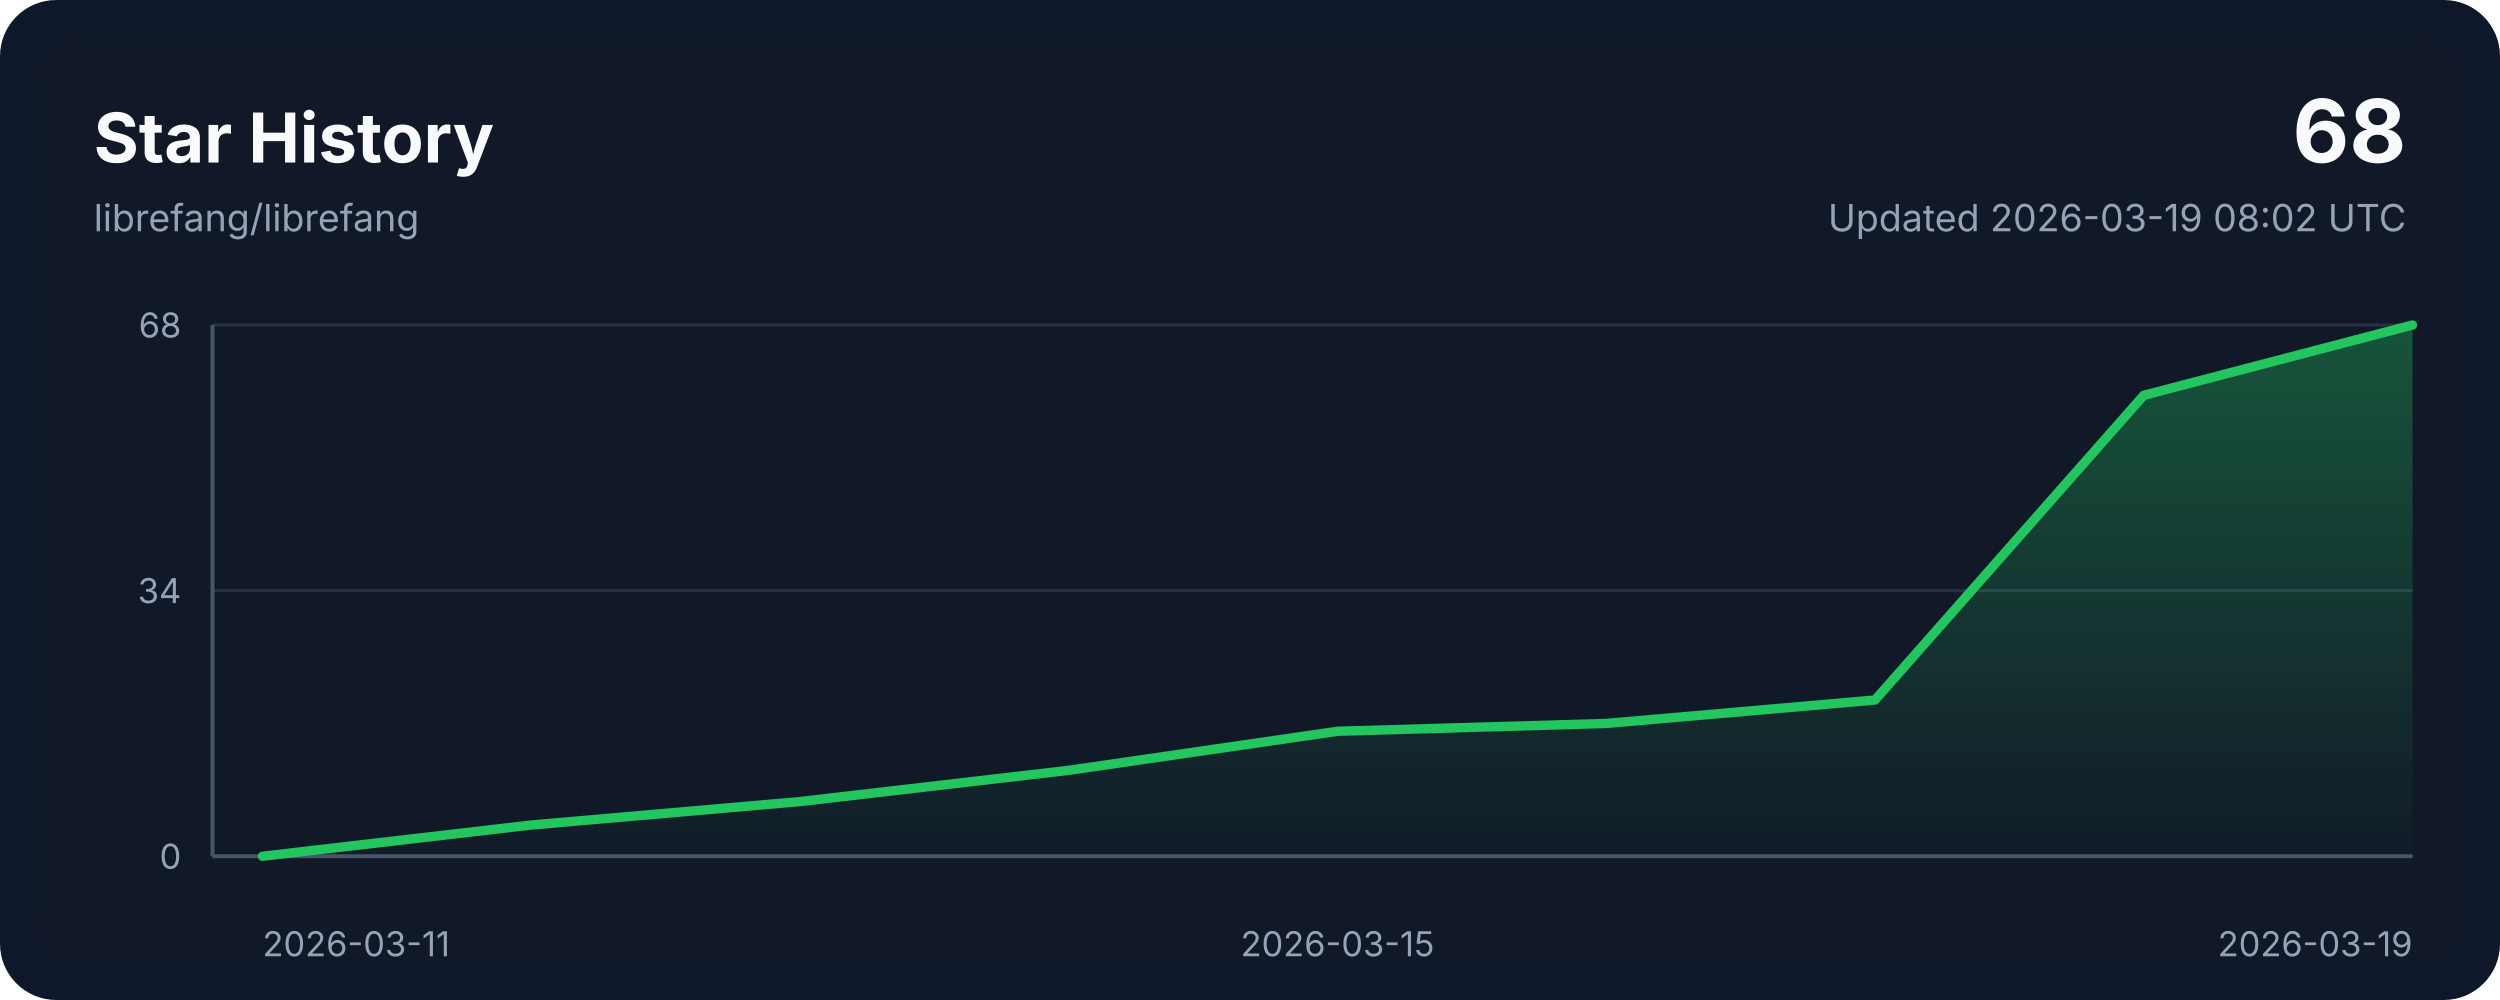
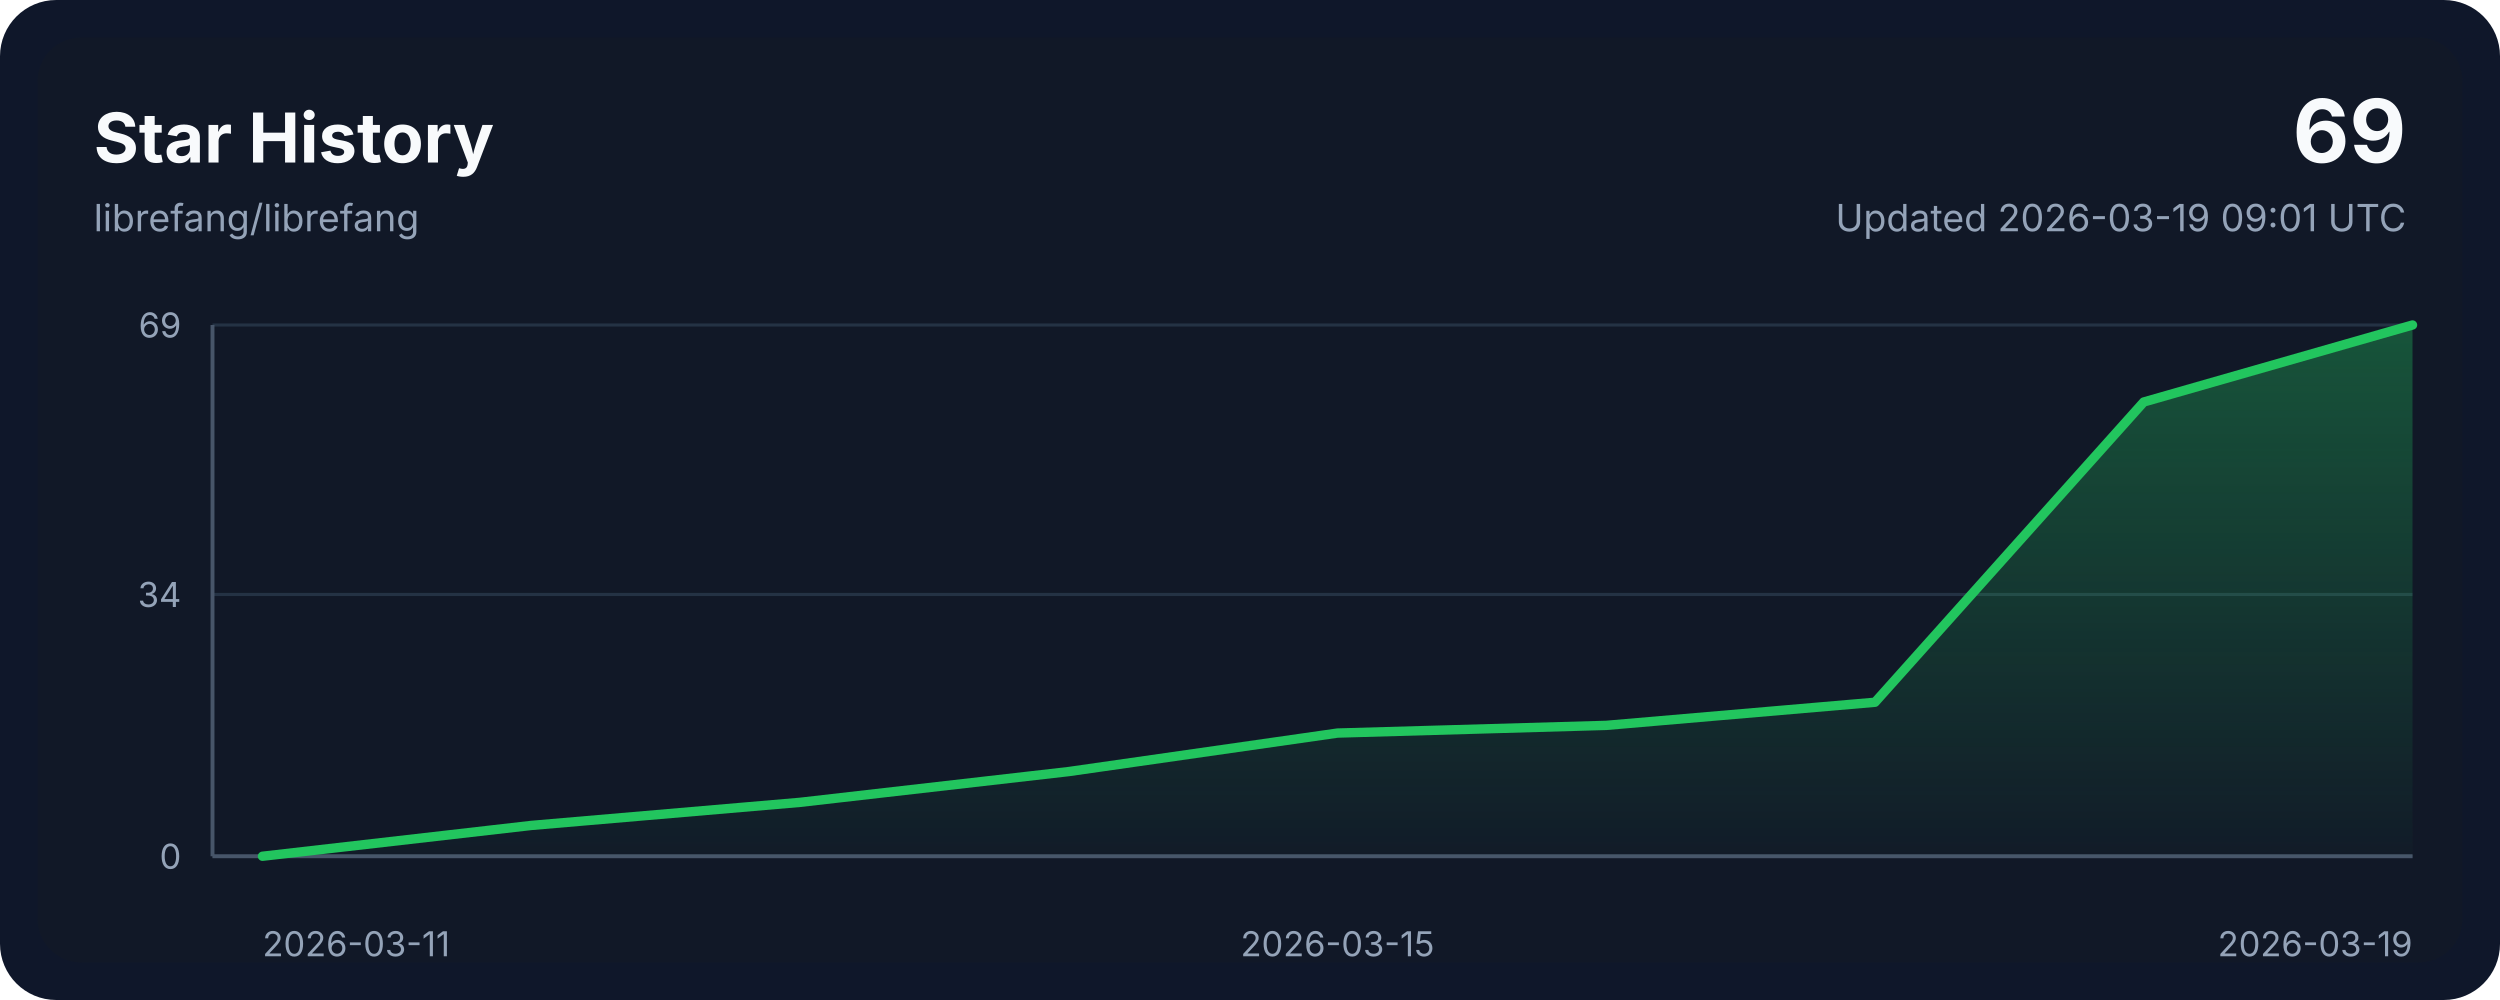
<svg xmlns="http://www.w3.org/2000/svg" width="800" height="320" viewBox="0 0 800 320" role="img" aria-labelledby="title desc">
  <style>
    .bg { fill: #0f172a; }
    .panel { fill: #111827; }
    .grid { stroke: #243244; stroke-width: 1; }
    .axis { stroke: #475569; stroke-width: 1.25; }
    .line { fill: none; stroke: #22c55e; stroke-width: 3; stroke-linecap: round; stroke-linejoin: round; }
    .area { fill: url(#areaGradient); }
    .title { font: 700 22px ui-sans-serif, system-ui, -apple-system, sans-serif; fill: #f8fafc; }
    .subtitle { font: 400 12px ui-sans-serif, system-ui, -apple-system, sans-serif; fill: #94a3b8; }
    .axis-label { font: 400 11px ui-sans-serif, system-ui, -apple-system, sans-serif; fill: #94a3b8; }
    .value { font: 700 28px ui-sans-serif, system-ui, -apple-system, sans-serif; fill: #f8fafc; }
  </style>
  <defs>
    <linearGradient id="areaGradient" x1="0" x2="0" y1="0" y2="1">
      <stop offset="0%" stop-color="#22c55e" stop-opacity="0.35" />
      <stop offset="100%" stop-color="#22c55e" stop-opacity="0.02" />
    </linearGradient>
  </defs>
  <rect width="800" height="320" rx="18" class="bg" />
  <rect x="12" y="12" width="776" height="296" rx="14" class="panel" />
  <text x="30" y="52" class="title">Star History</text>
  <text x="30" y="74" class="subtitle">librefang/librefang</text>
-   <text x="770" y="52" class="value" text-anchor="end">68</text>
-   <text x="770" y="74" class="subtitle" text-anchor="end">Updated 2026-03-19 08:02 UTC</text>
+   <text x="770" y="52" class="value" text-anchor="end">69</text>
+   <text x="770" y="74" class="subtitle" text-anchor="end">Updated 2026-03-19 09:01 UTC</text>
  <line x1="68" y1="274.00" x2="772" y2="274.00" class="grid" />
-   <line x1="68" y1="189.00" x2="772" y2="189.00" class="grid" />
+   <line x1="68" y1="190.23" x2="772" y2="190.23" class="grid" />
  <line x1="68" y1="104.00" x2="772" y2="104.00" class="grid" />
  <line x1="68" y1="274" x2="772" y2="274" class="axis" />
  <line x1="68" y1="104" x2="68" y2="274" class="axis" />
-   <path d="M 84,274 L 84.00,274.00 L 170.00,264.00 L 256.00,256.50 L 342.00,246.50 L 428.00,234.00 L 514.00,231.50 L 600.00,224.00 L 686.00,126.50 L 772.00,104.00 L 772,274 Z" class="area" />
-   <polyline points="84.00,274.00 170.00,264.00 256.00,256.50 342.00,246.50 428.00,234.00 514.00,231.50 600.00,224.00 686.00,126.50 772.00,104.00" class="line" />
+   <path d="M 84,274 L 84.00,274.00 L 170.00,264.14 L 256.00,256.75 L 342.00,246.90 L 428.00,234.58 L 514.00,232.12 L 600.00,224.72 L 686.00,128.64 L 772.00,104.00 L 772,274 Z" class="area" />
+   <polyline points="84.00,274.00 170.00,264.14 256.00,256.75 342.00,246.90 428.00,234.58 514.00,232.12 600.00,224.72 686.00,128.64 772.00,104.00" class="line" />
  <text x="84.00" y="306" class="axis-label" text-anchor="start">2026-03-11</text>
  <text x="428.00" y="306" class="axis-label" text-anchor="middle">2026-03-15</text>
  <text x="772.00" y="306" class="axis-label" text-anchor="end">2026-03-19</text>
  <text x="58" y="278.00" class="axis-label" text-anchor="end">0</text>
-   <text x="58" y="193.00" class="axis-label" text-anchor="end">34</text>
-   <text x="58" y="108.00" class="axis-label" text-anchor="end">68</text>
+   <text x="58" y="194.23" class="axis-label" text-anchor="end">34</text>
+   <text x="58" y="108.00" class="axis-label" text-anchor="end">69</text>
</svg>
